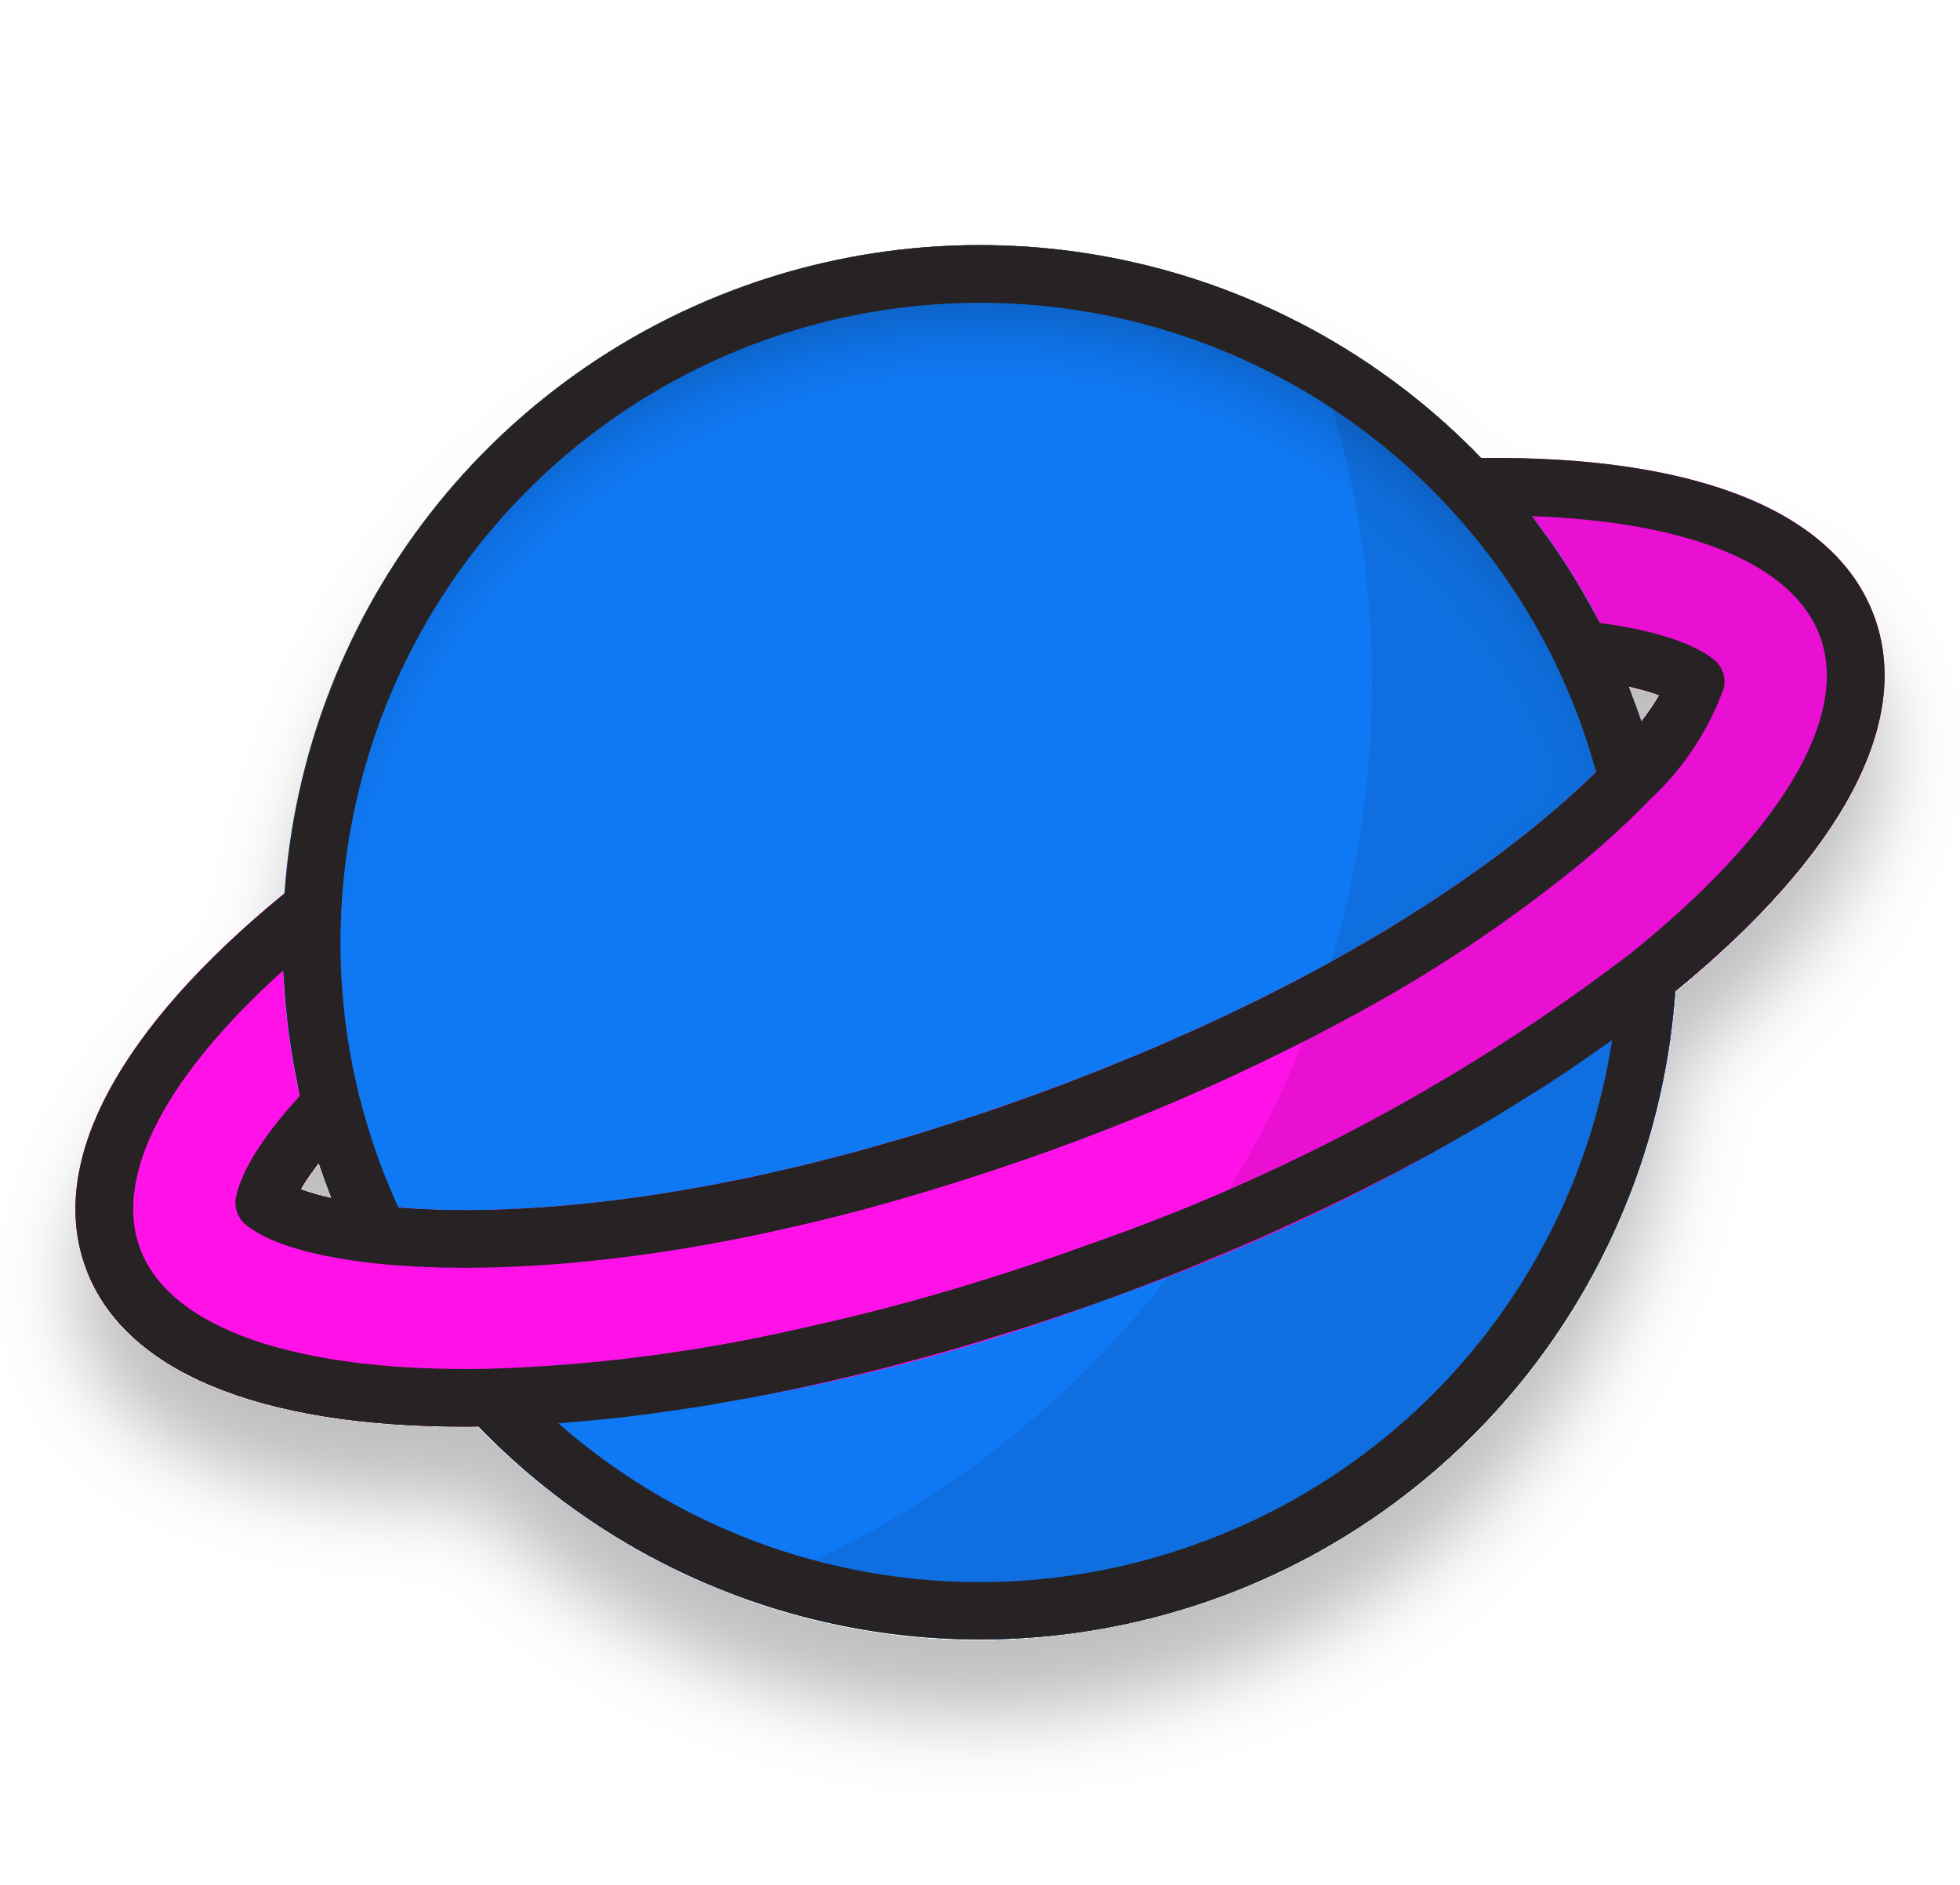
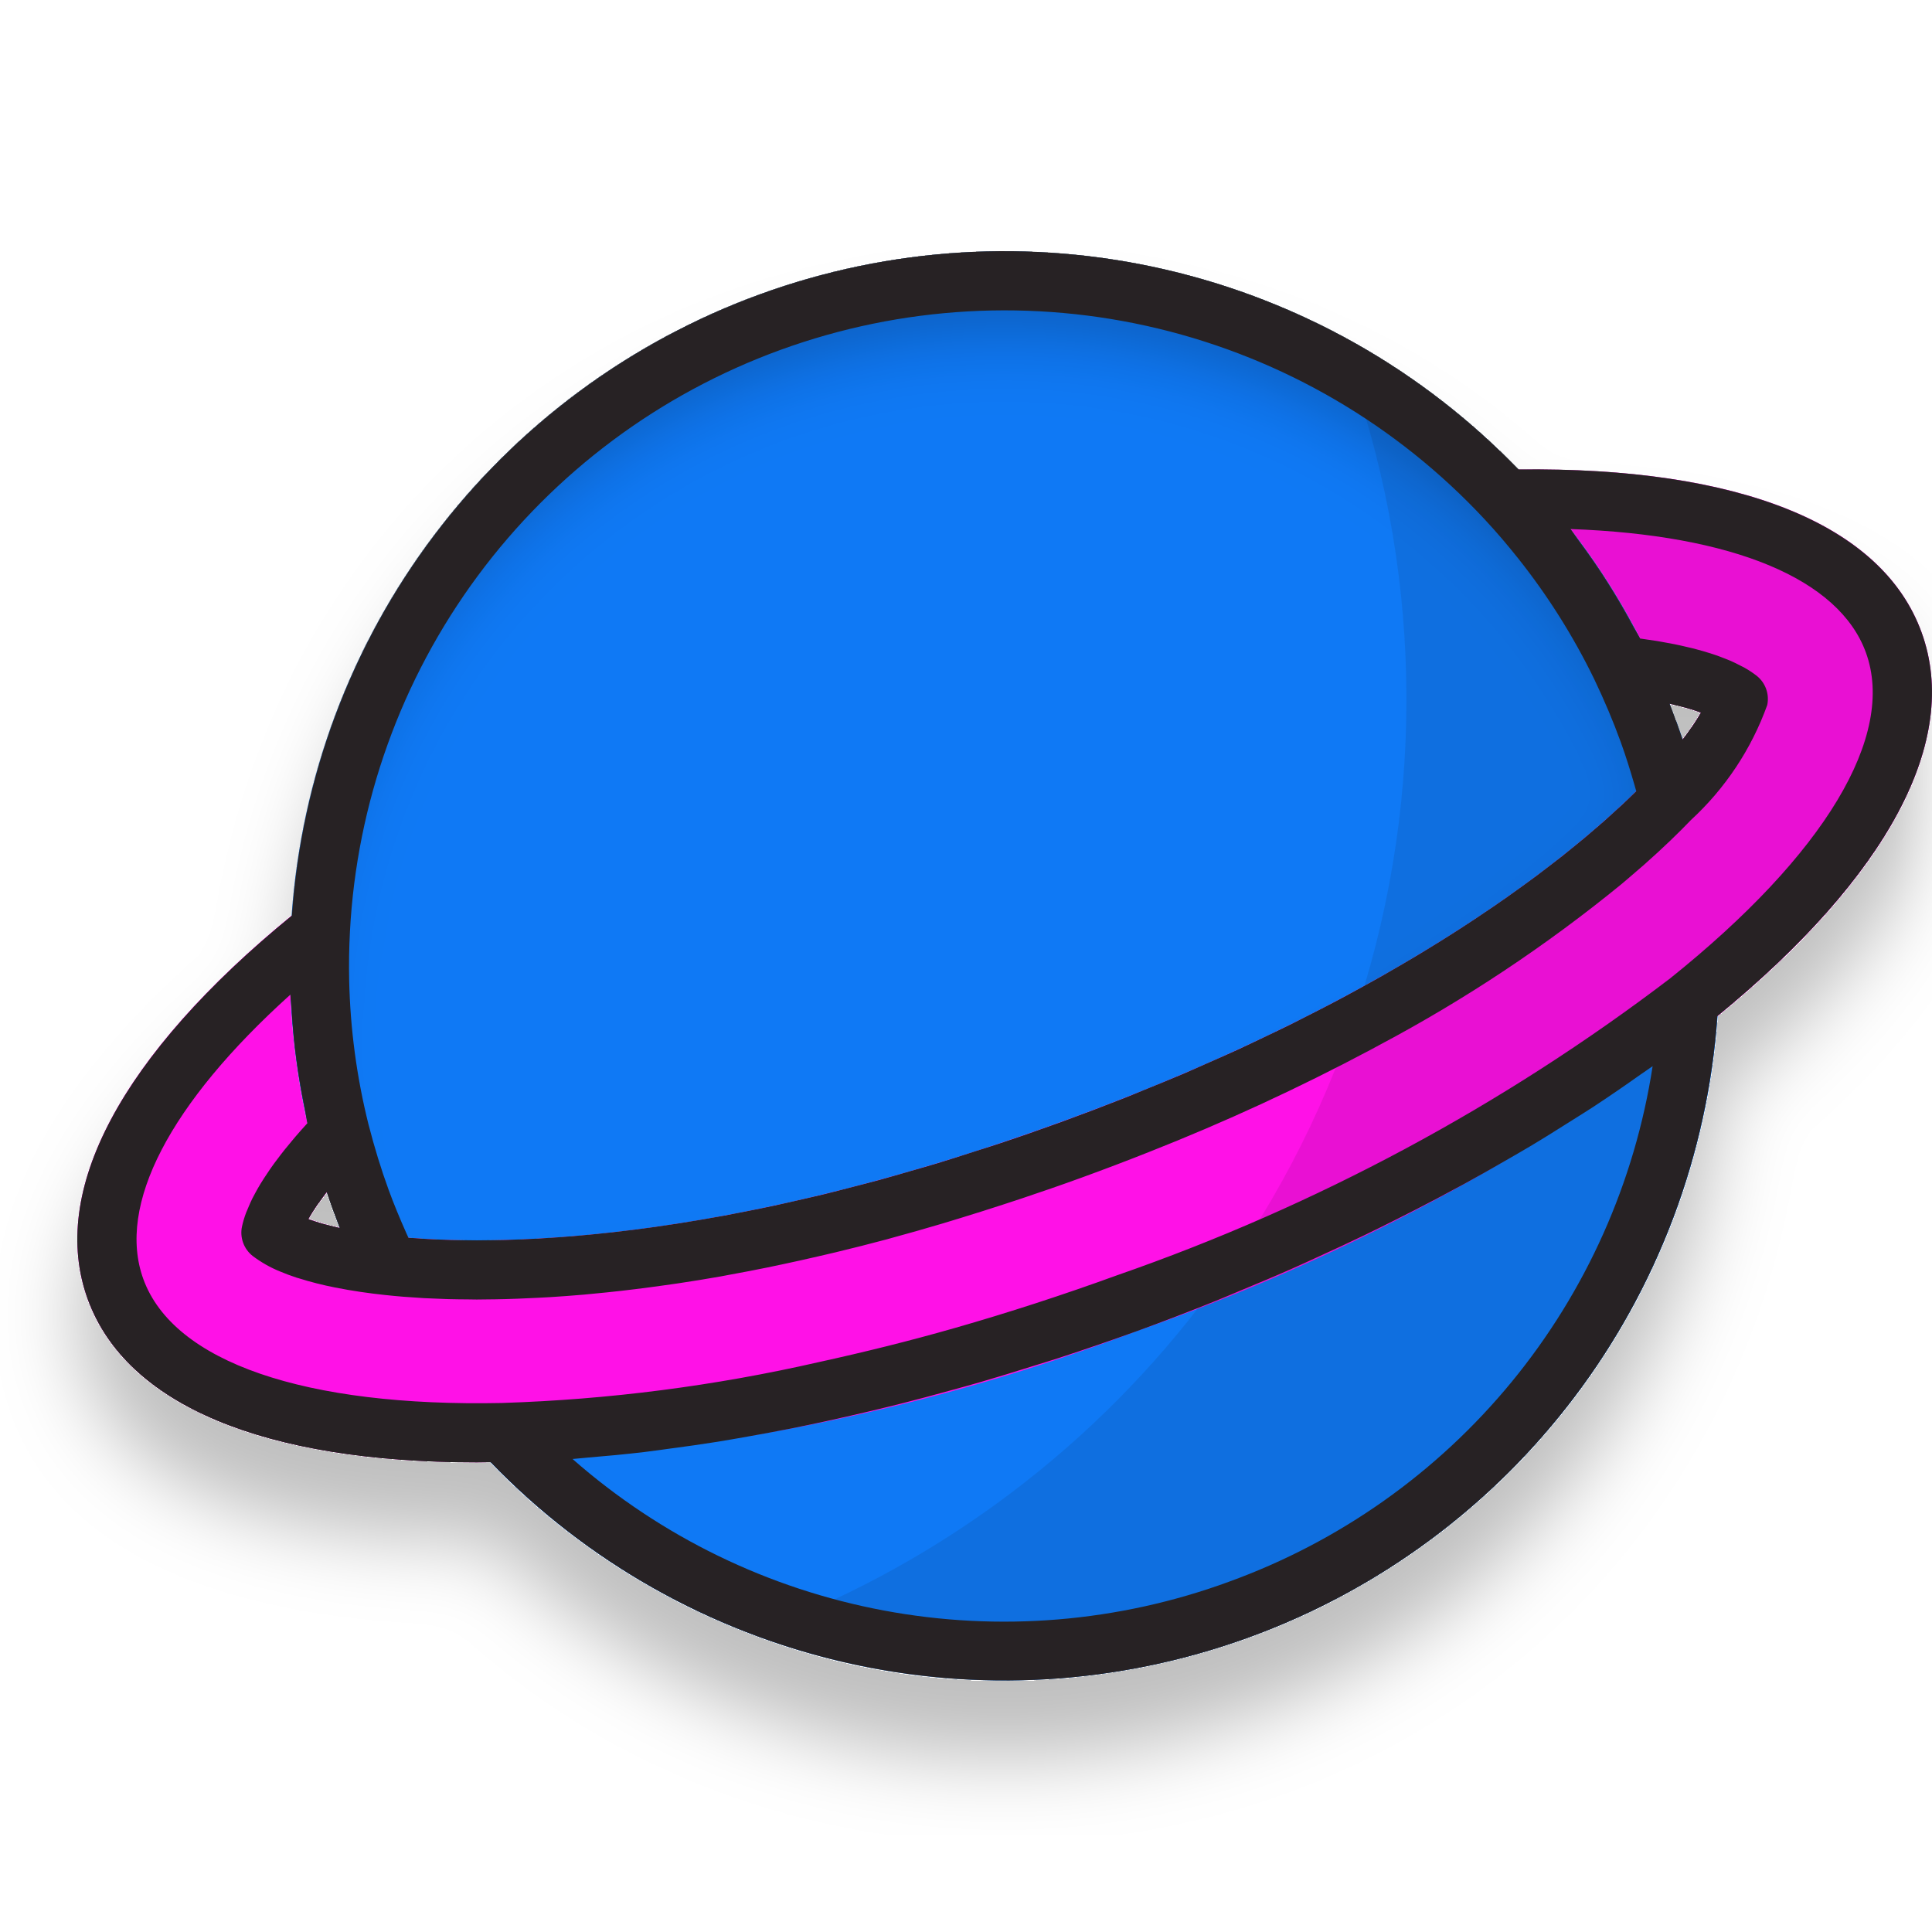
- <svg xmlns="http://www.w3.org/2000/svg" width="104" height="100" viewBox="0 0 104 100" fill="none">
+ <svg width="100" height="100">
  <g filter="url(#filter0_d)">
    <g filter="url(#filter1_i)">
      <path d="M87.096 38.266C86.535 38.987 85.937 39.677 85.303 40.335C82.33 43.43 73.441 51.338 54.943 58.066C36.444 64.794 24.536 64.457 20.276 63.981C19.369 63.894 18.468 63.751 17.578 63.552C17.471 63.246 17.349 62.939 17.241 62.633L16.919 61.713C16.628 60.84 16.352 59.936 16.107 58.97C15.215 55.411 14.858 51.738 15.05 48.074L15.096 47.384C15.599 40.255 18.158 33.424 22.463 27.718C26.767 22.012 32.633 17.676 39.351 15.234C46.068 12.793 53.35 12.35 60.313 13.96C67.278 15.569 73.626 19.162 78.59 24.305C78.774 24.473 78.927 24.626 79.081 24.795C81.592 27.465 83.68 30.504 85.272 33.806C85.701 34.695 86.084 35.569 86.421 36.427C86.529 36.733 86.651 37.04 86.759 37.346H86.774L87.096 38.266Z" fill="#0F79F5" />
    </g>
    <path d="M87.51 42.45C84.398 45.7 75.096 54.006 55.985 60.949C41.578 66.19 30.942 67.263 24.659 67.263C23.082 67.272 21.507 67.195 19.939 67.033C19.681 67.003 19.435 66.909 19.224 66.759C19.012 66.609 18.841 66.408 18.728 66.175C18.299 65.286 17.916 64.412 17.578 63.554C18.468 63.752 19.369 63.895 20.276 63.983C24.536 64.458 36.444 64.795 54.943 58.067C73.441 51.339 82.33 43.431 85.303 40.336C85.937 39.678 86.535 38.987 87.096 38.267C87.372 39.14 87.648 40.044 87.893 41.01C87.959 41.263 87.958 41.528 87.891 41.781C87.824 42.033 87.693 42.264 87.51 42.45Z" fill="#0F79F5" />
    <path d="M88.116 50.46C87.852 50.325 87.555 50.27 87.261 50.3C86.967 50.331 86.688 50.445 86.457 50.63C77.786 57.236 68.122 62.425 57.825 66.005C47.635 69.877 36.894 72.108 26.005 72.615C25.709 72.621 25.422 72.713 25.177 72.879C24.932 73.044 24.74 73.277 24.625 73.55C24.509 73.822 24.475 74.122 24.527 74.413C24.578 74.704 24.712 74.974 24.914 75.191C29.865 80.51 36.273 84.254 43.339 85.955C50.405 87.656 57.815 87.238 64.645 84.754C71.475 82.27 77.422 77.83 81.744 71.988C86.066 66.145 88.572 59.16 88.949 51.902C88.964 51.607 88.893 51.314 88.745 51.058C88.597 50.802 88.379 50.594 88.116 50.46Z" fill="#0F79F5" />
    <path d="M88.904 52.595C88.736 52.748 88.552 52.886 88.383 53.024C79.444 59.837 69.481 65.191 58.866 68.886C48.362 72.873 37.292 75.165 26.069 75.675C25.854 75.675 25.624 75.69 25.41 75.675H25.395C25.134 75.69 24.904 75.69 24.659 75.69C13.655 75.69 6.529 72.717 4.536 67.246C2.513 61.668 6.253 54.618 15.096 47.385L15.05 48.074C14.858 51.739 15.215 55.411 16.107 58.971C16.352 59.936 16.628 60.84 16.919 61.714C16.567 62.148 16.25 62.609 15.969 63.093C16.494 63.284 17.032 63.438 17.578 63.553C18.468 63.751 19.369 63.894 20.276 63.982C24.536 64.457 36.444 64.794 54.943 58.066C73.441 51.339 82.33 43.431 85.303 40.335C85.937 39.678 86.535 38.987 87.096 38.266C87.438 37.828 87.751 37.367 88.031 36.887C87.506 36.696 86.968 36.542 86.421 36.427C86.084 35.569 85.701 34.695 85.272 33.806C83.68 30.505 81.592 27.466 79.081 24.795C78.927 24.627 78.774 24.473 78.59 24.305C90.038 24.152 97.441 27.14 99.464 32.734C101.487 38.312 97.747 45.362 88.904 52.595Z" fill="#FF11E7" />
    <path opacity="0.15" d="M99.464 32.733C97.441 27.14 90.038 24.151 78.59 24.305C75.854 21.454 72.677 19.063 69.18 17.224C73.446 28.011 73.954 39.921 70.621 51.032C70.197 52.471 69.7 53.888 69.134 55.277C68.065 57.967 66.767 60.562 65.257 63.031C64.276 64.641 63.201 66.191 62.038 67.675C56.075 75.395 48.038 81.258 38.866 84.579C43.042 86.187 47.479 87.008 51.954 87C61.319 86.99 70.334 83.438 77.188 77.056C84.042 70.674 88.227 61.935 88.904 52.595C97.747 45.361 101.487 38.312 99.464 32.733ZM88.031 36.887C87.751 37.367 87.438 37.828 87.096 38.266L86.774 37.346H86.759C86.651 37.04 86.529 36.733 86.421 36.427C86.968 36.542 87.506 36.696 88.031 36.887Z" fill="#0D0D0E" fill-opacity="0.6" />
    <path d="M99.46 32.73C97.43 27.142 90.027 24.165 78.593 24.297C73.63 19.154 67.281 15.56 60.317 13.95C53.353 12.34 46.071 12.784 39.354 15.227C32.636 17.67 26.771 22.008 22.469 27.715C18.166 33.423 15.61 40.256 15.111 47.386C6.268 54.625 2.506 61.665 4.539 67.252C6.527 72.72 13.649 75.698 24.662 75.698C24.904 75.698 25.154 75.692 25.4 75.689C30.364 80.832 36.713 84.425 43.678 86.035C50.642 87.644 57.924 87.2 64.642 84.757C71.36 82.314 77.225 77.976 81.528 72.268C85.832 66.561 88.388 59.728 88.889 52.598C97.732 45.358 101.493 38.318 99.46 32.73ZM18.112 48.237V48.234C18.459 41.578 20.758 35.172 24.723 29.814C28.687 24.456 34.142 20.384 40.406 18.107C46.67 15.829 53.466 15.447 59.946 17.006C66.426 18.567 72.303 22 76.844 26.879C77.452 27.53 78.029 28.209 78.583 28.906C80.117 30.836 81.434 32.928 82.513 35.144C83.045 36.258 83.494 37.321 83.884 38.394C84.147 39.117 84.381 39.87 84.606 40.645C84.635 40.746 84.664 40.85 84.692 40.952L84.68 40.964L84.619 41.023C84.41 41.228 84.185 41.445 83.938 41.676C83.856 41.752 83.76 41.838 83.673 41.917C83.476 42.099 83.276 42.282 83.055 42.478C82.933 42.586 82.795 42.703 82.665 42.816C82.459 42.994 82.252 43.173 82.028 43.361C81.872 43.492 81.701 43.629 81.537 43.764C81.312 43.948 81.087 44.131 80.847 44.322C80.663 44.467 80.466 44.617 80.273 44.766C80.025 44.958 79.773 45.151 79.508 45.349C79.297 45.507 79.074 45.669 78.851 45.83C78.578 46.029 78.299 46.23 78.008 46.435C77.771 46.602 77.524 46.772 77.275 46.943C76.971 47.151 76.659 47.362 76.338 47.574C76.075 47.749 75.804 47.925 75.528 48.103C75.194 48.319 74.848 48.537 74.496 48.756C74.207 48.936 73.912 49.117 73.611 49.3C73.243 49.523 72.862 49.747 72.477 49.972C72.16 50.157 71.842 50.342 71.513 50.529C71.112 50.756 70.695 50.986 70.275 51.215C69.931 51.403 69.589 51.591 69.233 51.779C68.793 52.013 68.335 52.247 67.876 52.481C67.51 52.668 67.148 52.854 66.769 53.042C66.281 53.283 65.769 53.526 65.259 53.768C64.879 53.949 64.507 54.129 64.114 54.31C63.565 54.563 62.988 54.816 62.415 55.067C62.029 55.237 61.654 55.408 61.257 55.578C60.605 55.856 59.92 56.133 59.238 56.41C58.891 56.551 58.559 56.693 58.204 56.833C57.15 57.249 56.062 57.662 54.94 58.072C53.819 58.479 52.723 58.861 51.651 59.216C51.253 59.349 50.872 59.464 50.48 59.59C49.82 59.803 49.156 60.02 48.515 60.213C48.052 60.353 47.608 60.477 47.155 60.608C46.609 60.766 46.058 60.928 45.527 61.073C45.053 61.202 44.597 61.317 44.136 61.436C43.65 61.562 43.16 61.691 42.687 61.806C42.223 61.918 41.775 62.02 41.323 62.123C40.877 62.224 40.428 62.328 39.995 62.421C39.546 62.517 39.11 62.603 38.675 62.69C38.266 62.771 37.858 62.852 37.461 62.926C37.031 63.005 36.611 63.078 36.195 63.148C35.816 63.212 35.44 63.275 35.073 63.332C34.667 63.395 34.269 63.454 33.877 63.509C33.528 63.558 33.184 63.605 32.846 63.647C32.463 63.696 32.084 63.741 31.715 63.782C31.396 63.818 31.082 63.851 30.774 63.881C30.415 63.916 30.059 63.95 29.715 63.979C29.423 64.003 29.14 64.024 28.859 64.044C28.527 64.067 28.196 64.09 27.88 64.107C27.611 64.123 27.354 64.133 27.096 64.144C26.793 64.157 26.489 64.17 26.202 64.178C25.959 64.184 25.73 64.187 25.498 64.19C25.225 64.194 24.947 64.199 24.689 64.199C24.467 64.199 24.26 64.195 24.05 64.192C23.81 64.189 23.564 64.187 23.34 64.181C23.14 64.176 22.961 64.167 22.773 64.159C22.563 64.15 22.344 64.144 22.148 64.133C21.97 64.123 21.815 64.111 21.65 64.099C21.479 64.088 21.296 64.077 21.139 64.064C21.098 63.975 21.057 63.885 21.018 63.796C20.689 63.052 20.383 62.32 20.116 61.587C19.726 60.516 19.385 59.41 19.075 58.204L19.073 58.199C18.464 55.759 18.128 53.258 18.073 50.744C18.055 49.908 18.068 49.073 18.112 48.237ZM16.384 62.428C16.438 62.35 16.507 62.26 16.566 62.177C16.673 62.025 16.784 61.871 16.91 61.706C17.014 62.019 17.122 62.328 17.232 62.635L17.234 62.636C17.346 62.943 17.462 63.249 17.582 63.556C17.383 63.512 17.205 63.466 17.027 63.419C16.925 63.392 16.808 63.367 16.712 63.34C16.433 63.26 16.182 63.179 15.965 63.098C16.08 62.894 16.221 62.67 16.384 62.428ZM63.596 81.876C57.886 83.966 51.718 84.478 45.742 83.359C39.765 82.24 34.201 79.531 29.634 75.517L29.703 75.511C29.946 75.493 30.199 75.462 30.443 75.442C31.402 75.363 32.37 75.273 33.357 75.156C33.8 75.104 34.253 75.036 34.701 74.976C35.508 74.869 36.317 74.757 37.139 74.625C37.648 74.544 38.161 74.451 38.675 74.361C39.456 74.223 40.241 74.079 41.033 73.921C41.571 73.813 42.11 73.701 42.652 73.583C43.442 73.412 44.236 73.232 45.033 73.042C45.578 72.912 46.121 72.781 46.668 72.643C47.489 72.435 48.314 72.212 49.141 71.984C49.668 71.839 50.193 71.698 50.722 71.544C51.625 71.282 52.53 71.001 53.437 70.716C53.891 70.573 54.343 70.44 54.797 70.291C56.155 69.847 57.514 69.38 58.873 68.889C60.233 68.394 61.575 67.879 62.901 67.344C63.337 67.169 63.762 66.984 64.193 66.805C65.079 66.438 65.961 66.07 66.828 65.686C67.329 65.466 67.818 65.238 68.312 65.012C69.096 64.654 69.874 64.294 70.639 63.924C71.145 63.68 71.643 63.432 72.141 63.183C72.879 62.814 73.608 62.44 74.326 62.062C74.811 61.806 75.292 61.548 75.769 61.289C76.485 60.898 77.185 60.501 77.879 60.1C78.324 59.843 78.772 59.588 79.207 59.328C79.933 58.894 80.635 58.453 81.333 58.011C81.703 57.776 82.083 57.544 82.445 57.307C83.301 56.746 84.125 56.177 84.933 55.604C85.11 55.479 85.299 55.357 85.474 55.231C85.495 55.215 85.519 55.2 85.54 55.185C84.617 61.194 82.093 66.845 78.231 71.542C74.37 76.238 69.314 79.808 63.596 81.875V81.876ZM86.457 50.633C77.785 57.238 68.121 62.427 57.825 66.006C55.023 67.025 52.215 67.937 49.434 68.733C47.044 69.418 44.679 69.999 42.348 70.51C36.981 71.736 31.507 72.441 26.004 72.617L26 72.618C15.789 72.831 8.983 70.506 7.419 66.204C6.03 62.382 8.787 57.107 15.028 51.483C15.037 51.722 15.075 51.961 15.089 52.2C15.131 52.897 15.187 53.592 15.268 54.286C15.313 54.663 15.364 55.039 15.421 55.416C15.522 56.095 15.645 56.771 15.784 57.446C15.831 57.676 15.856 57.91 15.908 58.139L15.884 58.165L15.856 58.197C15.672 58.399 15.487 58.607 15.303 58.821C15.245 58.888 15.189 58.957 15.132 59.025C14.995 59.187 14.86 59.35 14.726 59.517C14.657 59.603 14.591 59.69 14.523 59.777C14.403 59.932 14.287 60.086 14.172 60.243C14.103 60.339 14.036 60.434 13.969 60.53C13.863 60.683 13.762 60.835 13.663 60.989C13.599 61.088 13.536 61.187 13.476 61.286C13.382 61.441 13.297 61.594 13.213 61.748C13.161 61.845 13.107 61.941 13.06 62.037C12.977 62.203 12.907 62.368 12.839 62.532C12.806 62.612 12.767 62.694 12.737 62.773C12.649 63.006 12.578 63.245 12.525 63.488C12.466 63.767 12.487 64.058 12.585 64.326C12.682 64.594 12.852 64.83 13.077 65.007C13.513 65.336 13.99 65.607 14.497 65.812C14.767 65.927 15.051 66.032 15.346 66.129C15.387 66.142 15.432 66.153 15.473 66.166C16.082 66.357 16.7 66.514 17.326 66.637C18.229 66.819 19.136 66.945 19.945 67.031H19.952C20.225 67.061 20.526 67.09 20.857 67.117C21.108 67.138 21.393 67.156 21.678 67.173C21.773 67.179 21.853 67.186 21.952 67.192C22.242 67.207 22.564 67.219 22.885 67.23C23.003 67.234 23.108 67.24 23.231 67.243C23.549 67.252 23.898 67.254 24.246 67.257C24.387 67.258 24.514 67.263 24.66 67.263H24.691C24.826 67.263 24.972 67.259 25.11 67.258C25.451 67.256 25.8 67.251 26.164 67.241C26.364 67.236 26.569 67.229 26.777 67.221C27.125 67.209 27.483 67.192 27.851 67.173C28.055 67.162 28.254 67.153 28.464 67.14C29.025 67.105 29.604 67.063 30.208 67.011C30.355 66.998 30.512 66.981 30.662 66.967C31.15 66.921 31.65 66.871 32.165 66.812C32.407 66.785 32.654 66.754 32.901 66.724C33.371 66.666 33.852 66.603 34.344 66.533C34.589 66.499 34.829 66.466 35.078 66.429C35.799 66.321 36.537 66.203 37.301 66.068C37.433 66.045 37.573 66.016 37.706 65.991C38.361 65.873 39.032 65.744 39.717 65.605C39.996 65.548 40.279 65.487 40.562 65.427C41.156 65.301 41.76 65.166 42.376 65.023C42.654 64.958 42.929 64.896 43.213 64.828C44.094 64.616 44.991 64.391 45.914 64.144C45.995 64.122 46.08 64.096 46.161 64.074C47.014 63.843 47.886 63.595 48.778 63.33C49.081 63.24 49.389 63.145 49.696 63.051C50.414 62.831 51.145 62.601 51.886 62.359C52.198 62.257 52.507 62.157 52.823 62.052C53.858 61.706 54.908 61.345 55.985 60.953C57.179 60.518 58.335 60.079 59.453 59.635C63.381 58.088 67.218 56.318 70.945 54.335C71.101 54.252 71.252 54.169 71.405 54.086C75.841 51.731 80.034 48.944 83.923 45.766C84.198 45.536 84.445 45.322 84.696 45.104C84.822 44.995 84.963 44.878 85.082 44.772C86.126 43.85 86.929 43.063 87.513 42.454L87.517 42.449C89.297 40.813 90.654 38.769 91.472 36.493C91.531 36.214 91.51 35.923 91.413 35.655C91.315 35.386 91.145 35.151 90.92 34.974C90.723 34.822 90.515 34.684 90.298 34.562C90.228 34.523 90.15 34.488 90.078 34.45C89.915 34.365 89.751 34.281 89.576 34.205C89.482 34.164 89.384 34.127 89.287 34.089C89.118 34.022 88.949 33.957 88.772 33.897C88.667 33.861 88.56 33.827 88.452 33.794C88.273 33.738 88.094 33.685 87.91 33.636C87.799 33.605 87.689 33.576 87.577 33.548C87.388 33.501 87.199 33.457 87.007 33.416C86.899 33.392 86.791 33.368 86.682 33.346C86.478 33.305 86.275 33.268 86.071 33.233C85.977 33.216 85.882 33.198 85.788 33.182C85.55 33.144 85.317 33.109 85.086 33.078C85.028 33.069 84.968 33.06 84.91 33.052L84.892 33.049C84.782 32.837 84.65 32.64 84.536 32.43C84.211 31.826 83.872 31.231 83.515 30.648C83.316 30.323 83.114 30.001 82.905 29.683C82.522 29.1 82.119 28.532 81.704 27.973C81.561 27.78 81.437 27.573 81.29 27.383C89.687 27.683 95.189 29.954 96.579 33.777C98.144 38.08 94.455 44.222 86.457 50.632V50.633ZM86.417 36.428C86.616 36.473 86.795 36.519 86.972 36.565C87.074 36.592 87.192 36.618 87.287 36.645C87.566 36.725 87.817 36.806 88.035 36.887C87.919 37.09 87.778 37.316 87.613 37.558C87.567 37.627 87.505 37.706 87.455 37.777C87.341 37.938 87.223 38.102 87.089 38.278C86.993 37.99 86.894 37.706 86.792 37.424C86.783 37.4 86.776 37.374 86.767 37.349L86.765 37.348C86.654 37.04 86.537 36.733 86.417 36.427V36.428Z" fill="#272224" />
  </g>
  <defs>
    <filter id="filter0_d" x="0" y="13" width="104" height="82" filterUnits="userSpaceOnUse" color-interpolation-filters="sRGB">
      <feFlood flood-opacity="0" result="BackgroundImageFix" />
      <feColorMatrix in="SourceAlpha" type="matrix" values="0 0 0 0 0 0 0 0 0 0 0 0 0 0 0 0 0 0 127 0" result="hardAlpha" />
      <feOffset dy="4" />
      <feGaussianBlur stdDeviation="2" />
      <feComposite in2="hardAlpha" operator="out" />
      <feColorMatrix type="matrix" values="0 0 0 0 0 0 0 0 0 0 0 0 0 0 0 0 0 0 0.25 0" />
      <feBlend mode="normal" in2="BackgroundImageFix" result="effect1_dropShadow" />
      <feBlend mode="normal" in="SourceGraphic" in2="effect1_dropShadow" result="shape" />
    </filter>
    <filter id="filter1_i" x="14.999" y="13.009" width="72.096" height="55.195" filterUnits="userSpaceOnUse" color-interpolation-filters="sRGB">
      <feFlood flood-opacity="0" result="BackgroundImageFix" />
      <feBlend mode="normal" in="SourceGraphic" in2="BackgroundImageFix" result="shape" />
      <feColorMatrix in="SourceAlpha" type="matrix" values="0 0 0 0 0 0 0 0 0 0 0 0 0 0 0 0 0 0 127 0" result="hardAlpha" />
      <feOffset dy="4" />
      <feGaussianBlur stdDeviation="2" />
      <feComposite in2="hardAlpha" operator="arithmetic" k2="-1" k3="1" />
      <feColorMatrix type="matrix" values="0 0 0 0 0 0 0 0 0 0 0 0 0 0 0 0 0 0 0.25 0" />
      <feBlend mode="normal" in2="shape" result="effect1_innerShadow" />
    </filter>
  </defs>
</svg>
